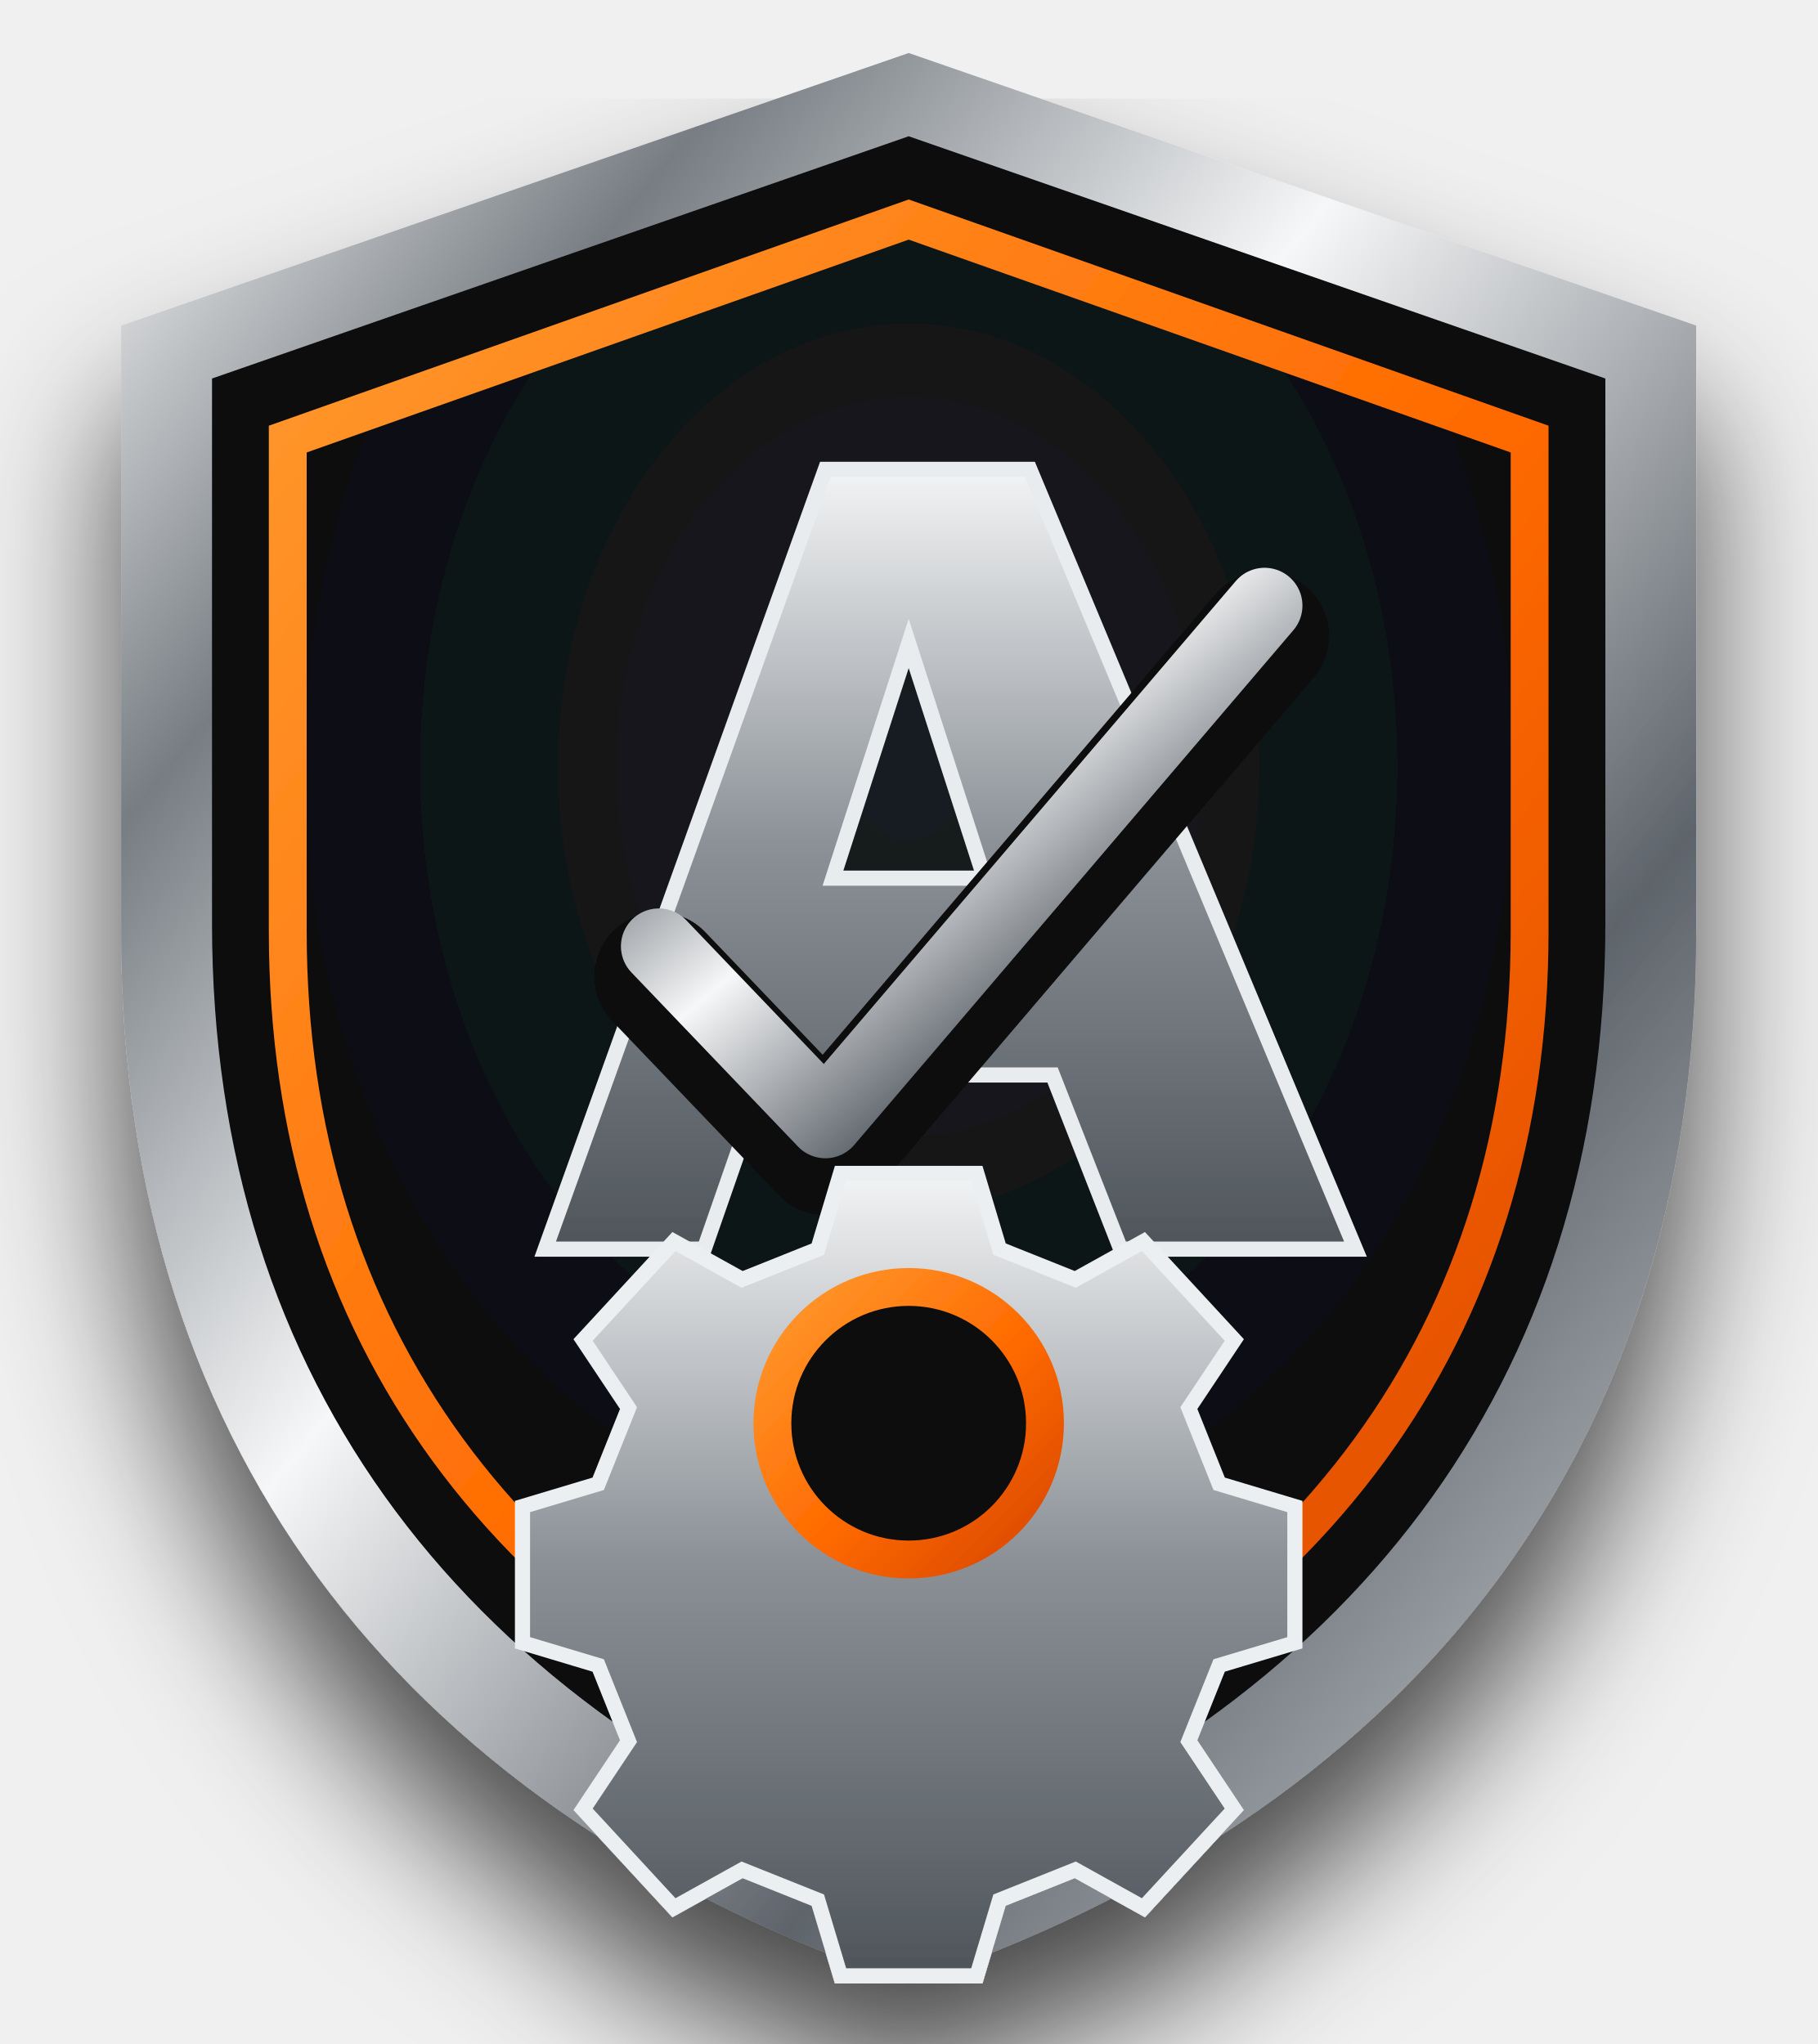
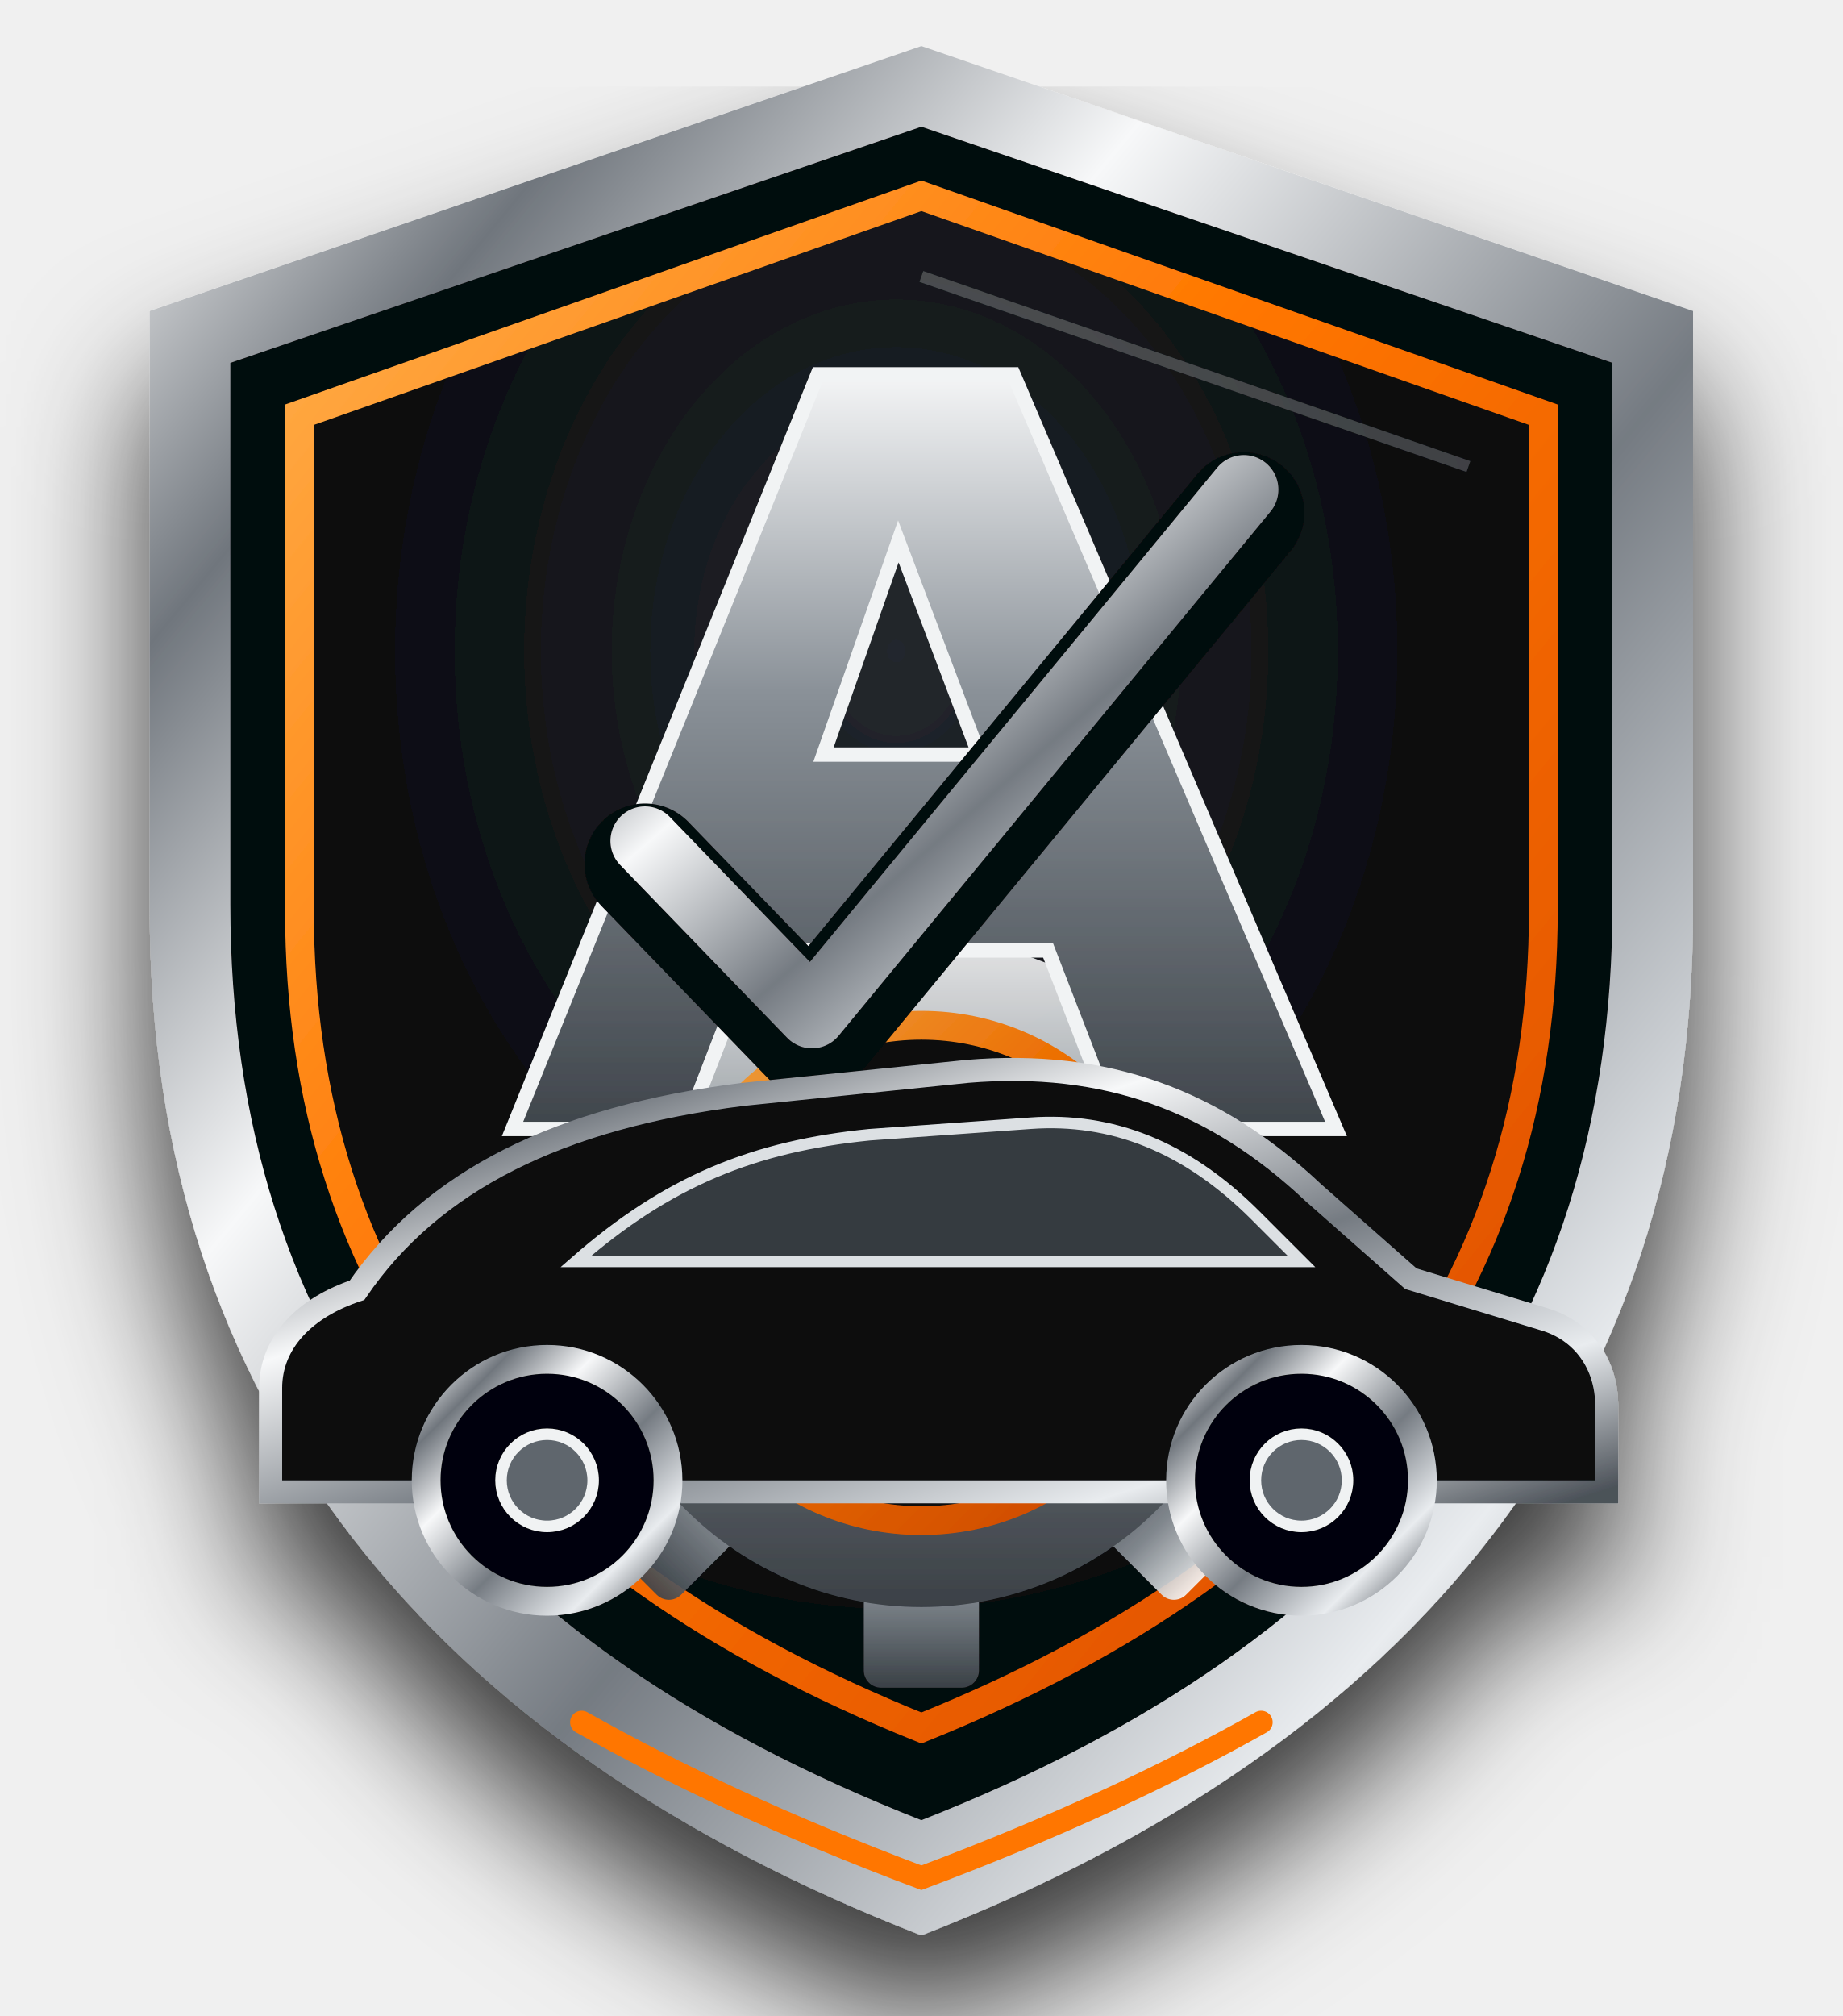
- <svg xmlns="http://www.w3.org/2000/svg" viewBox="0 0 240 270" role="img" aria-labelledby="title desc">
+ <svg xmlns="http://www.w3.org/2000/svg" viewBox="0 0 320 350" role="img" aria-labelledby="title desc">
  <defs>
    <linearGradient id="steel" x1="0" y1="0" x2="1" y2="1">
      <stop offset="0" stop-color="#ffffff" />
-       <stop offset=".2" stop-color="#777d83" />
-       <stop offset=".42" stop-color="#f6f7f8" />
-       <stop offset=".7" stop-color="#5e646b" />
-       <stop offset="1" stop-color="#d9dde0" />
+       <stop offset=".16" stop-color="#70767d" />
+       <stop offset=".34" stop-color="#f7f8f9" />
+       <stop offset=".58" stop-color="#757b82" />
+       <stop offset=".82" stop-color="#e9ecef" />
+       <stop offset="1" stop-color="#4c5259" />
    </linearGradient>
-     <linearGradient id="steelDark" x1="0" y1="0" x2="0" y2="1">
-       <stop stop-color="#f2f3f4" />
-       <stop offset=".48" stop-color="#8b9197" />
-       <stop offset="1" stop-color="#4f555b" />
+     <linearGradient id="steel-dark" x1="0" y1="0" x2="0" y2="1">
+       <stop stop-color="#f4f5f6" />
+       <stop offset=".42" stop-color="#8a9198" />
+       <stop offset="1" stop-color="#3f454b" />
    </linearGradient>
    <linearGradient id="orange" x1="0" y1="0" x2="1" y2="1">
-       <stop stop-color="#ff9a2f" />
-       <stop offset=".55" stop-color="#ff6a00" />
-       <stop offset="1" stop-color="#d94700" />
+       <stop stop-color="#ffb04c" />
+       <stop offset=".42" stop-color="#ff7600" />
+       <stop offset="1" stop-color="#d94900" />
    </linearGradient>
-     <radialGradient id="inner" cx="50%" cy="35%" r="75%">
-       <stop stop-color="#191d21" />
-       <stop offset="1" stop-color="#050709" />
+     <radialGradient id="inner" cx="48%" cy="30%" r="78%">
+       <stop stop-color="#23282d" />
+       <stop offset=".52" stop-color="#0b0e11" />
+       <stop offset="1" stop-color="#030405" />
    </radialGradient>
-     <filter id="shadow" x="-30%" y="-20%" width="160%" height="170%">
-       <feDropShadow dx="0" dy="13" stdDeviation="10" flood-color="#000" flood-opacity=".7" />
+     <filter id="shadow" x="-35%" y="-25%" width="170%" height="185%">
+       <feDropShadow dx="0" dy="15" stdDeviation="12" flood-color="#000" flood-opacity=".78" />
+     </filter>
+     <filter id="glow" x="-80%" y="-80%" width="260%" height="260%">
+       <feGaussianBlur stdDeviation="4" result="blur" />
+       <feMerge>
+         <feMergeNode in="blur" />
+         <feMergeNode in="SourceGraphic" />
+       </feMerge>
    </filter>
  </defs>
  <g filter="url(#shadow)">
-     <path d="M120 7 224 43v80c0 70-39 117-104 139C55 240 16 193 16 123V43Z" fill="url(#steel)" />
-     <path d="M120 18 212 50v72c0 61-34 104-92 126-58-22-92-65-92-126V50Z" fill="#090b0d" />
-     <path d="M120 29 202 58v65c0 53-29 92-82 113-53-21-82-60-82-113V58Z" fill="url(#inner)" stroke="url(#orange)" stroke-width="5" />
-     <path d="M72 165 109 62h27l43 103h-31l-9-23h-38l-8 23Zm38-49h20l-10-31Z" fill="url(#steelDark)" stroke="#e9ecef" stroke-width="2" />
-     <path d="m87 129 22 23 58-68" fill="none" stroke="#0a0c0e" stroke-width="17" stroke-linecap="round" stroke-linejoin="round" />
-     <path d="m87 125 22 23 58-68" fill="none" stroke="url(#steel)" stroke-width="10" stroke-linecap="round" stroke-linejoin="round" />
-     <g transform="translate(120 188)">
-       <path d="M-9-33h18l3 10 10 4 9-5 12 13-6 9 4 10 10 3v18l-10 3-4 10 6 9-12 13-9-5-10 4-3 10H-9l-3-10-10-4-9 5-12-13 6-9-4-10-10-3V11l10-3 4-10-6-9 12-13 9 5 10-4Z" fill="url(#steelDark)" stroke="#eceff1" stroke-width="2" />
-       <circle r="18" fill="#0a0c0e" stroke="url(#orange)" stroke-width="5" />
+     <path d="M160 8 294 54v104c0 86-49 145-134 178C75 303 26 244 26 158V54Z" fill="url(#steel)" />
+     <path d="M160 22 280 63v94c0 76-41 128-120 159C81 285 40 233 40 157V63Z" fill="#050709" />
+     <path d="M160 34 268 72v86c0 66-36 113-108 142-72-29-108-76-108-142V72Z" fill="url(#inner)" stroke="url(#orange)" stroke-width="5" />
+     <path d="M160 48 255 81" fill="none" stroke="#fff" stroke-opacity=".22" stroke-width="2" />
+     <g transform="translate(160 221)" opacity=".92">
+       <g fill="url(#steel-dark)">
+         <rect x="-10" y="-72" width="20" height="28" rx="3" />
+         <rect x="-10" y="44" width="20" height="28" rx="3" />
+         <rect x="-10" y="-72" width="20" height="28" rx="3" transform="rotate(45)" />
+         <rect x="-10" y="44" width="20" height="28" rx="3" transform="rotate(45)" />
+         <rect x="-10" y="-72" width="20" height="28" rx="3" transform="rotate(90)" />
+         <rect x="-10" y="44" width="20" height="28" rx="3" transform="rotate(90)" />
+         <rect x="-10" y="-72" width="20" height="28" rx="3" transform="rotate(135)" />
+         <rect x="-10" y="44" width="20" height="28" rx="3" transform="rotate(135)" />
+       </g>
+       <circle r="58" fill="url(#steel-dark)" />
+       <circle r="43" fill="#080a0c" stroke="url(#orange)" stroke-width="5" />
+       <circle r="24" fill="#14181c" stroke="#aeb4ba" stroke-width="3" />
    </g>
+     <path d="M89 196 142 65h34l56 131h-38l-12-31h-51l-12 31Zm54-65h27l-14-37Z" fill="url(#steel-dark)" stroke="#f1f3f4" stroke-width="2.5" />
+     <path d="m112 150 29 30 75-91" fill="none" stroke="#050709" stroke-width="21" stroke-linecap="round" stroke-linejoin="round" />
+     <path d="m112 146 29 30 75-91" fill="none" stroke="url(#steel)" stroke-width="12" stroke-linecap="round" stroke-linejoin="round" />
+     <g>
+       <path d="M62 224c13-19 35-30 67-34l39-4c24-2 43 5 60 21l17 15 23 7c7 2 11 8 11 15v15H47v-18c0-8 6-14 15-17Z" fill="#080a0c" stroke="url(#steel)" stroke-width="4" />
+       <path d="M100 219c16-14 31-20 51-22l28-2c14-1 27 4 39 16l8 8Z" fill="#343a40" stroke="#dce0e3" stroke-width="2" />
+       <path d="M53 242h30" stroke="url(#orange)" stroke-width="5" stroke-linecap="round" filter="url(#glow)" />
+       <path d="M248 235h19" stroke="#ff8a1f" stroke-width="4" stroke-linecap="round" filter="url(#glow)" />
+       <circle cx="95" cy="257" r="21" fill="#050607" stroke="url(#steel)" stroke-width="5" />
+       <circle cx="95" cy="257" r="8" fill="#5f666d" stroke="#f0f2f3" stroke-width="2" />
+       <circle cx="226" cy="257" r="21" fill="#050607" stroke="url(#steel)" stroke-width="5" />
+       <circle cx="226" cy="257" r="8" fill="#5f666d" stroke="#f0f2f3" stroke-width="2" />
+     </g>
+     <path d="M101 299c16 9 35 18 59 27 24-9 43-18 59-27" fill="none" stroke="#ff7600" stroke-width="4" stroke-linecap="round" />
  </g>
</svg>
